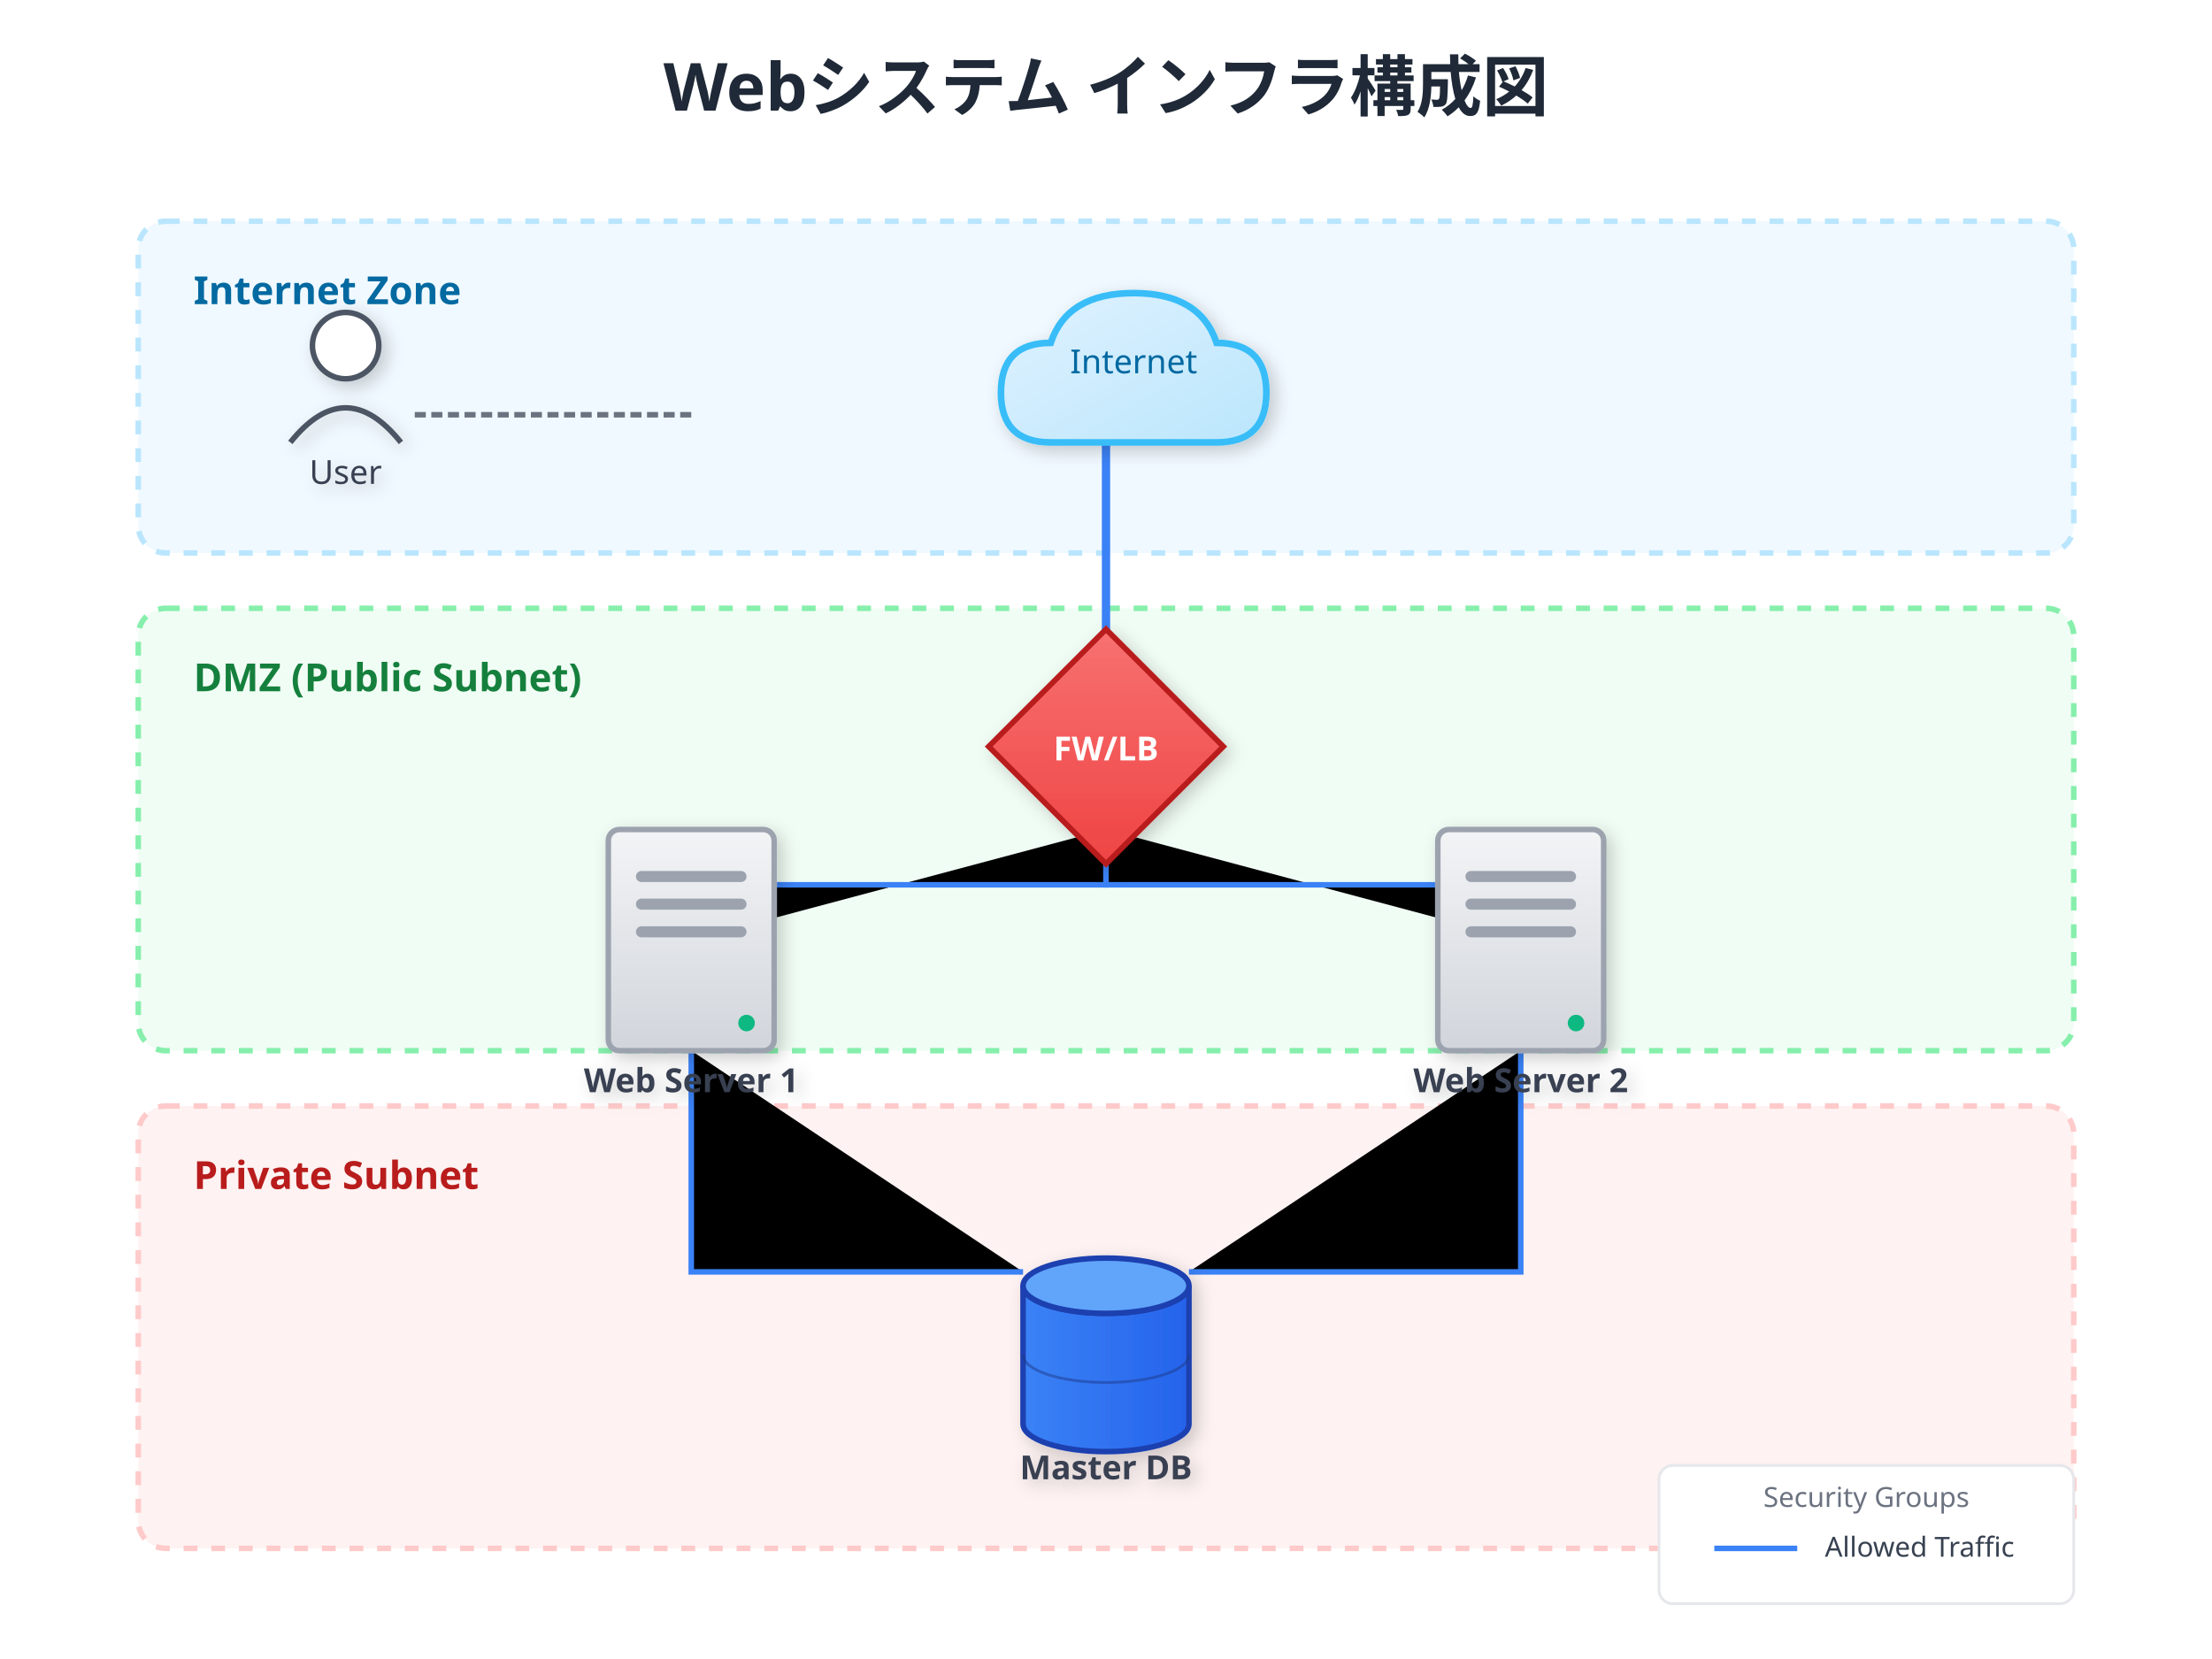
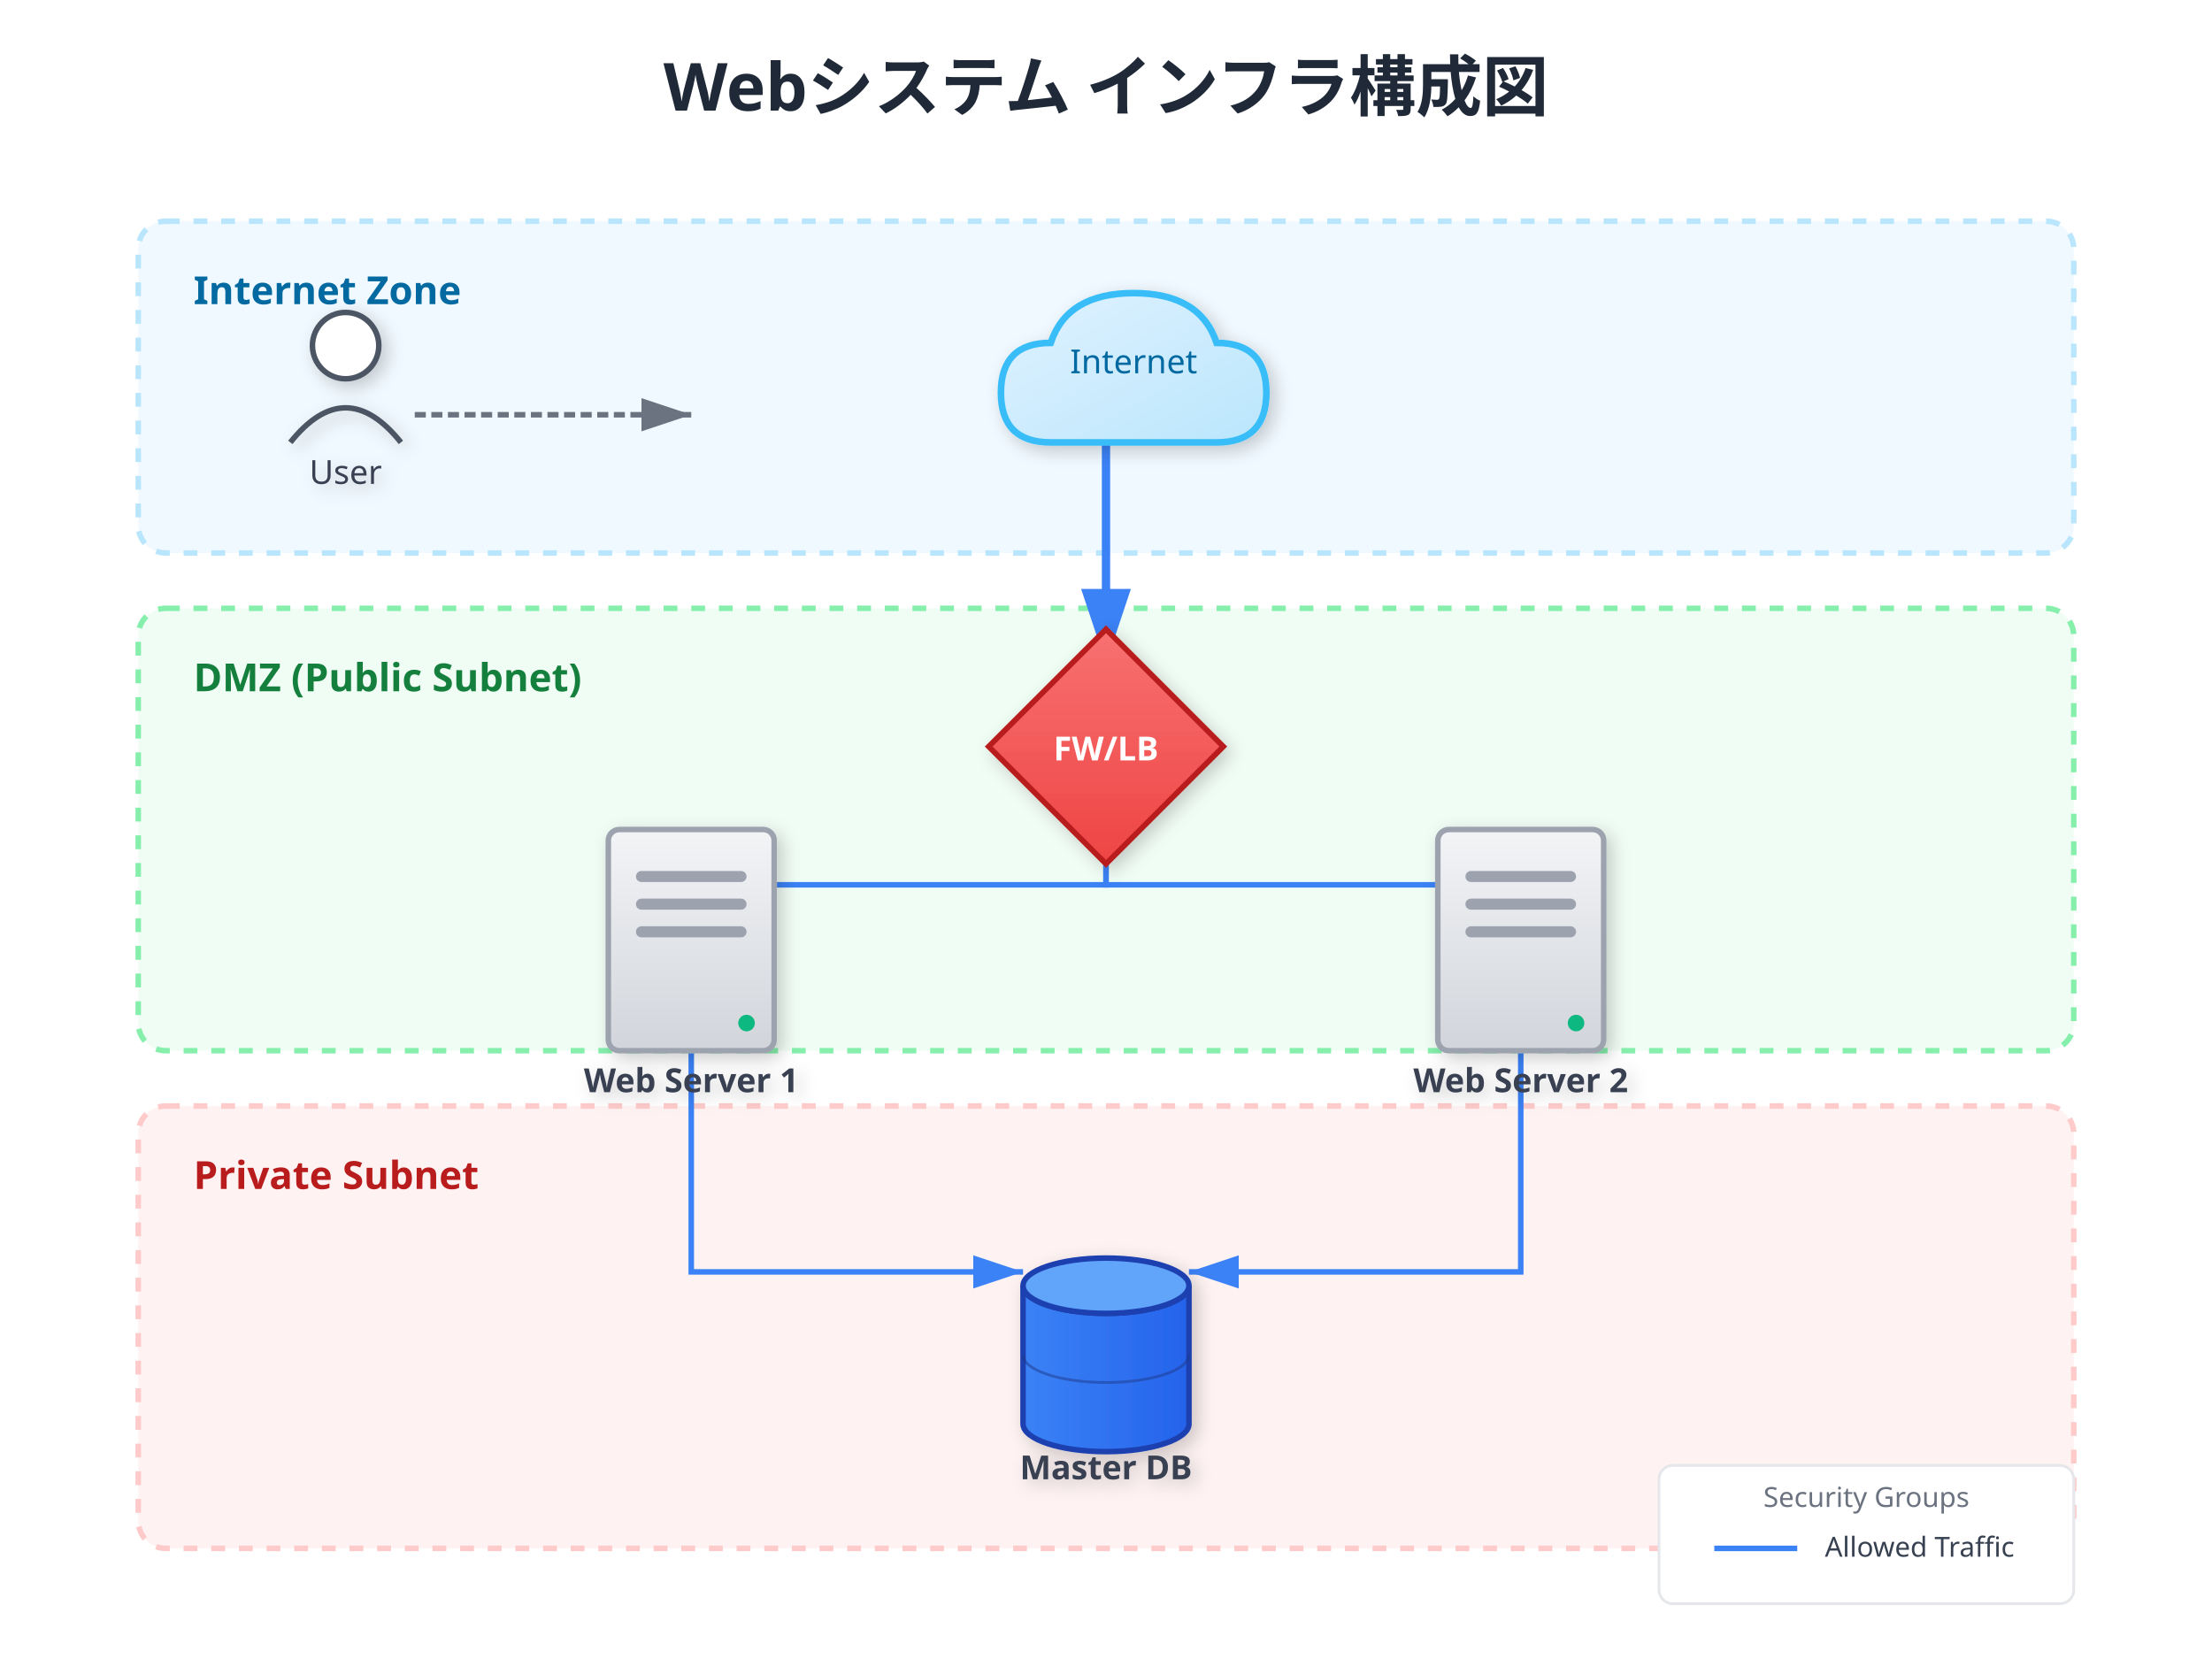
<svg xmlns="http://www.w3.org/2000/svg" width="800" height="600" viewBox="0 0 800 600">
  <defs>
    <linearGradient id="gradCloud" x1="0%" y1="0%" x2="100%" y2="100%">
      <stop offset="0%" style="stop-color:#E0F2FE;stop-opacity:1" />
      <stop offset="100%" style="stop-color:#BAE6FD;stop-opacity:1" />
    </linearGradient>
    <linearGradient id="gradServer" x1="0%" y1="0%" x2="0%" y2="100%">
      <stop offset="0%" style="stop-color:#F3F4F6;stop-opacity:1" />
      <stop offset="100%" style="stop-color:#D1D5DB;stop-opacity:1" />
    </linearGradient>
    <linearGradient id="gradDB" x1="0%" y1="0%" x2="100%" y2="0%">
      <stop offset="0%" style="stop-color:#3B82F6;stop-opacity:1" />
      <stop offset="100%" style="stop-color:#2563EB;stop-opacity:1" />
    </linearGradient>
    <linearGradient id="gradFW" x1="0%" y1="0%" x2="100%" y2="100%">
      <stop offset="0%" style="stop-color:#F87171;stop-opacity:1" />
      <stop offset="100%" style="stop-color:#EF4444;stop-opacity:1" />
    </linearGradient>
+     <marker id="arrow" markerWidth="10" markerHeight="10" refX="9" refY="3" orient="auto" markerUnits="strokeWidth">
+       <path d="M0,0 L0,6 L9,3 z" fill="#3B82F6" />
+     </marker>
+     <marker id="arrow-gray" markerWidth="10" markerHeight="10" refX="9" refY="3" orient="auto" markerUnits="strokeWidth">
+       <path d="M0,0 L0,6 L9,3 z" fill="#6B7280" />
+     </marker>
    <filter id="shadow" x="-20%" y="-20%" width="140%" height="140%">
      <feGaussianBlur in="SourceAlpha" stdDeviation="3" />
      <feOffset dx="2" dy="2" result="offsetblur" />
      <feComponentTransfer>
        <feFuncA type="linear" slope="0.2" />
      </feComponentTransfer>
      <feMerge>
        <feMergeNode />
        <feMergeNode in="SourceGraphic" />
      </feMerge>
    </filter>
    <g id="iconServer">
      <rect x="0" y="0" width="60" height="80" rx="4" fill="url(#gradServer)" stroke="#9CA3AF" stroke-width="2" />
      <rect x="10" y="15" width="40" height="4" rx="2" fill="#9CA3AF" />
      <rect x="10" y="25" width="40" height="4" rx="2" fill="#9CA3AF" />
      <rect x="10" y="35" width="40" height="4" rx="2" fill="#9CA3AF" />
      <circle cx="50" cy="70" r="3" fill="#10B981" />
    </g>
    <g id="iconDB">
      <path d="M0,15 A30,10 0 0,0 60,15 L60,65 A30,10 0 0,1 0,65 Z" fill="url(#gradDB)" stroke="#1E40AF" stroke-width="2" />
      <ellipse cx="30" cy="15" rx="30" ry="10" fill="#60A5FA" stroke="#1E40AF" stroke-width="2" />
      <path d="M0,40 A30,10 0 0,0 60,40" fill="none" stroke="#1E3A8A" stroke-width="1" opacity="0.5" />
    </g>
    <g id="iconUser">
      <circle cx="20" cy="20" r="15" fill="#F3F4F6" stroke="#4B5563" stroke-width="2" />
      <path d="M5,55 Q20,25 35,55 Z" fill="#F3F4F6" stroke="#4B5563" stroke-width="2" transform="translate(0,-10) scale(1.2)" />
    </g>
  </defs>
  <rect width="800" height="600" fill="#FFFFFF" />
  <text x="400" y="40" font-family="sans-serif" font-size="24" font-weight="bold" text-anchor="middle" fill="#1F2937">Webシステム インフラ構成図</text>
  <rect x="50" y="80" width="700" height="120" rx="10" fill="#F0F9FF" stroke="#BAE6FD" stroke-width="2" stroke-dasharray="5,5" />
  <text x="70" y="110" font-family="sans-serif" font-size="14" fill="#0369A1" font-weight="bold">Internet Zone</text>
  <rect x="50" y="220" width="700" height="160" rx="10" fill="#F0FDF4" stroke="#86EFAC" stroke-width="2" stroke-dasharray="5,5" />
  <text x="70" y="250" font-family="sans-serif" font-size="14" fill="#15803D" font-weight="bold">DMZ (Public Subnet)</text>
  <rect x="50" y="400" width="700" height="160" rx="10" fill="#FEF2F2" stroke="#FECACA" stroke-width="2" stroke-dasharray="5,5" />
  <text x="70" y="430" font-family="sans-serif" font-size="14" fill="#B91C1C" font-weight="bold">Private Subnet</text>
-   <path d="M150 150 L250 150" stroke="#6B7280" stroke-width="2" stroke-dasharray="4,2" />
-   <path d="M400 150 L400 240" stroke="#3B82F6" stroke-width="3" />
-   <path d="M400 300 L400 320 L250 320 L250 340" stroke="#3B82F6" stroke-width="2" />
-   <path d="M400 300 L400 320 L550 320 L550 340" stroke="#3B82F6" stroke-width="2" />
-   <path d="M250 380 L250 460 L370 460" stroke="#3B82F6" stroke-width="2" />
-   <path d="M550 380 L550 460 L430 460" stroke="#3B82F6" stroke-width="2" />
+   <path d="M150 150 L250 150" fill="none" stroke="#6B7280" stroke-width="2" stroke-dasharray="4,2" marker-end="url(#arrow-gray)" />
+   <path d="M400 150 L400 240" fill="none" stroke="#3B82F6" stroke-width="3" marker-end="url(#arrow)" />
+   <path d="M400 300 L400 320 L250 320 L250 340" fill="none" stroke="#3B82F6" stroke-width="2" marker-end="url(#arrow)" />
+   <path d="M400 300 L400 320 L550 320 L550 340" fill="none" stroke="#3B82F6" stroke-width="2" marker-end="url(#arrow)" />
+   <path d="M250 380 L250 460 L370 460" fill="none" stroke="#3B82F6" stroke-width="2" marker-end="url(#arrow)" />
+   <path d="M550 380 L550 460 L430 460" fill="none" stroke="#3B82F6" stroke-width="2" marker-end="url(#arrow)" />
  <g transform="translate(350, 100)" filter="url(#shadow)">
    <path d="M25,50 Q10,50 10,35 Q10,20 25,20 Q30,5 50,5 Q70,5 75,20 Q90,20 90,35 Q90,50 75,50 Z" fill="url(#gradCloud)" stroke="#38BDF8" stroke-width="2" transform="scale(1.2)" />
    <text x="60" y="35" font-family="sans-serif" font-size="12" text-anchor="middle" fill="#0369A1">Internet</text>
  </g>
  <g transform="translate(100, 110)" filter="url(#shadow)">
    <circle cx="25" cy="15" r="12" fill="#FFF" stroke="#4B5563" stroke-width="2" />
    <path d="M5,50 Q25,25 45,50" fill="none" stroke="#4B5563" stroke-width="2" />
    <text x="25" y="65" font-family="sans-serif" font-size="12" text-anchor="middle" fill="#374151">User</text>
  </g>
  <g transform="translate(370, 240)" filter="url(#shadow)">
    <rect x="0" y="0" width="60" height="60" transform="rotate(45 30 30)" fill="url(#gradFW)" stroke="#B91C1C" stroke-width="2" />
    <text x="30" y="35" font-family="sans-serif" font-size="12" font-weight="bold" text-anchor="middle" fill="white">FW/LB</text>
  </g>
  <g transform="translate(220, 300)" filter="url(#shadow)">
    <use href="#iconServer" />
    <text x="30" y="95" font-family="sans-serif" font-size="12" font-weight="bold" text-anchor="middle" fill="#374151">Web Server 1</text>
  </g>
  <g transform="translate(520, 300)" filter="url(#shadow)">
    <use href="#iconServer" />
    <text x="30" y="95" font-family="sans-serif" font-size="12" font-weight="bold" text-anchor="middle" fill="#374151">Web Server 2</text>
  </g>
  <g transform="translate(370, 450)" filter="url(#shadow)">
    <use href="#iconDB" />
    <text x="30" y="85" font-family="sans-serif" font-size="12" font-weight="bold" text-anchor="middle" fill="#374151">Master DB</text>
  </g>
  <rect x="600" y="530" width="150" height="50" rx="5" fill="white" stroke="#E5E7EB" stroke-width="1" />
  <text x="675" y="545" font-family="sans-serif" font-size="10" text-anchor="middle" fill="#6B7280">Security Groups</text>
  <line x1="620" y1="560" x2="650" y2="560" stroke="#3B82F6" stroke-width="2" />
  <text x="660" y="563" font-family="sans-serif" font-size="10" fill="#374151">Allowed Traffic</text>
</svg>
